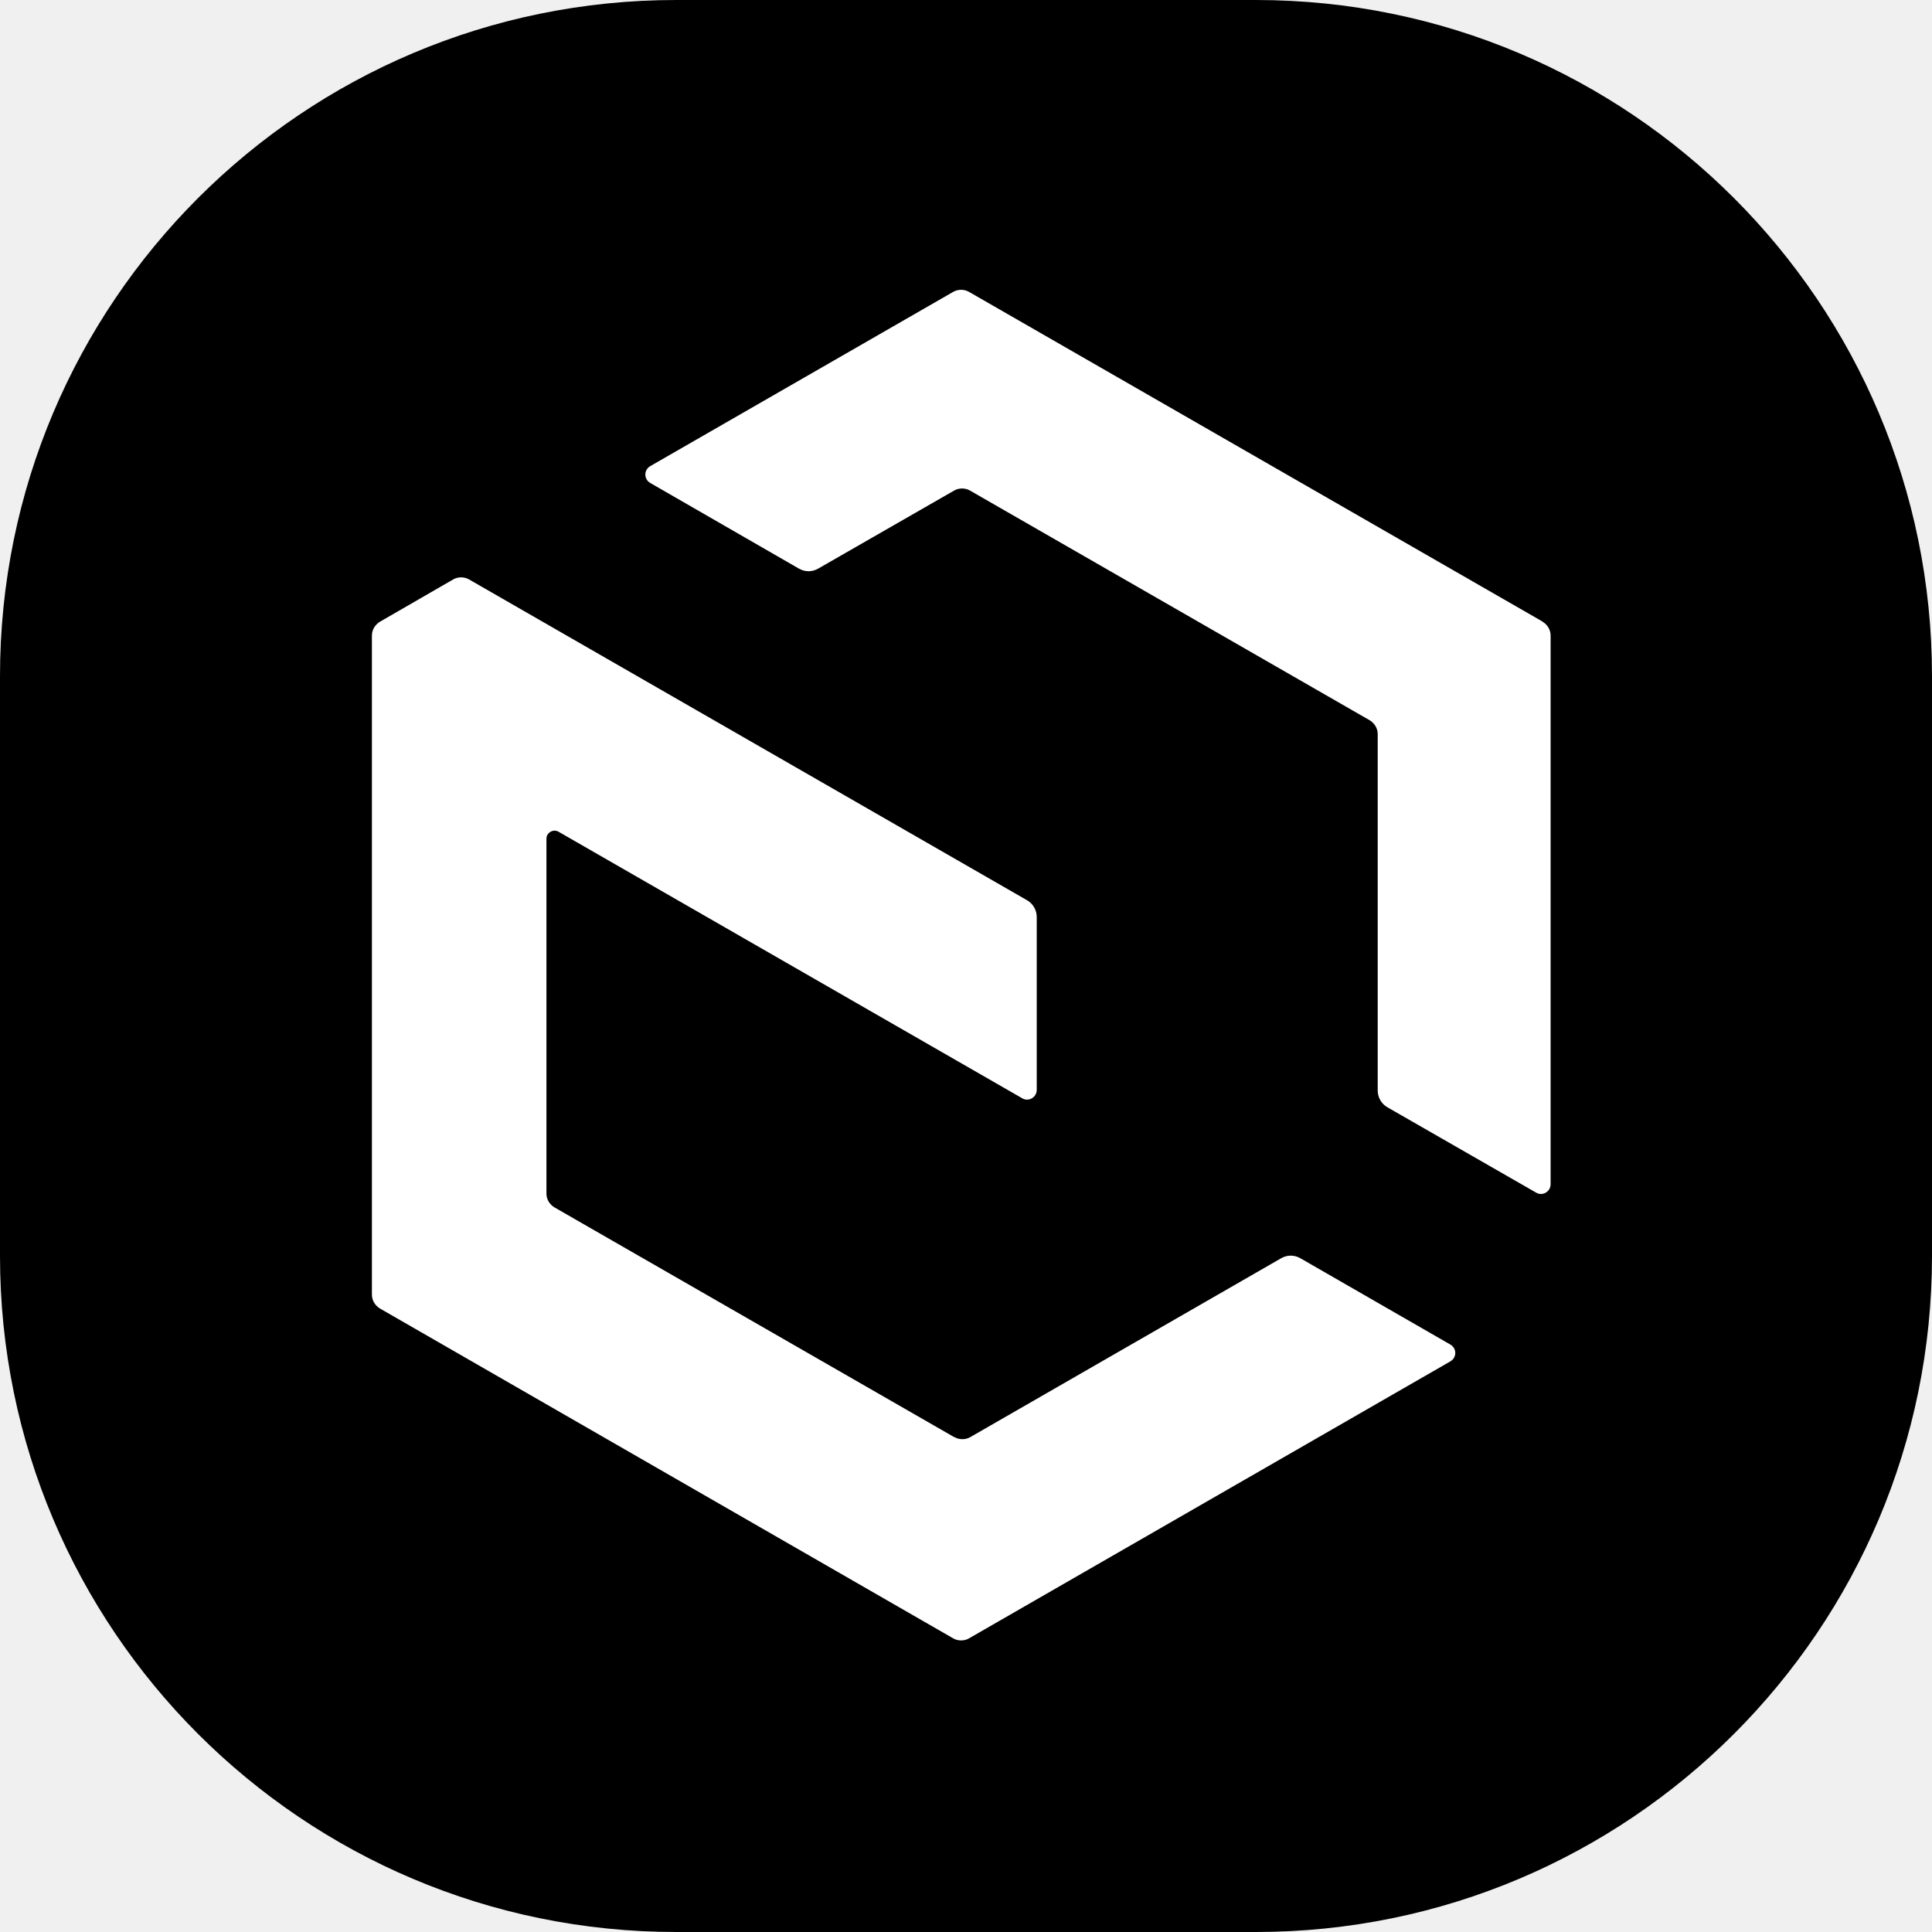
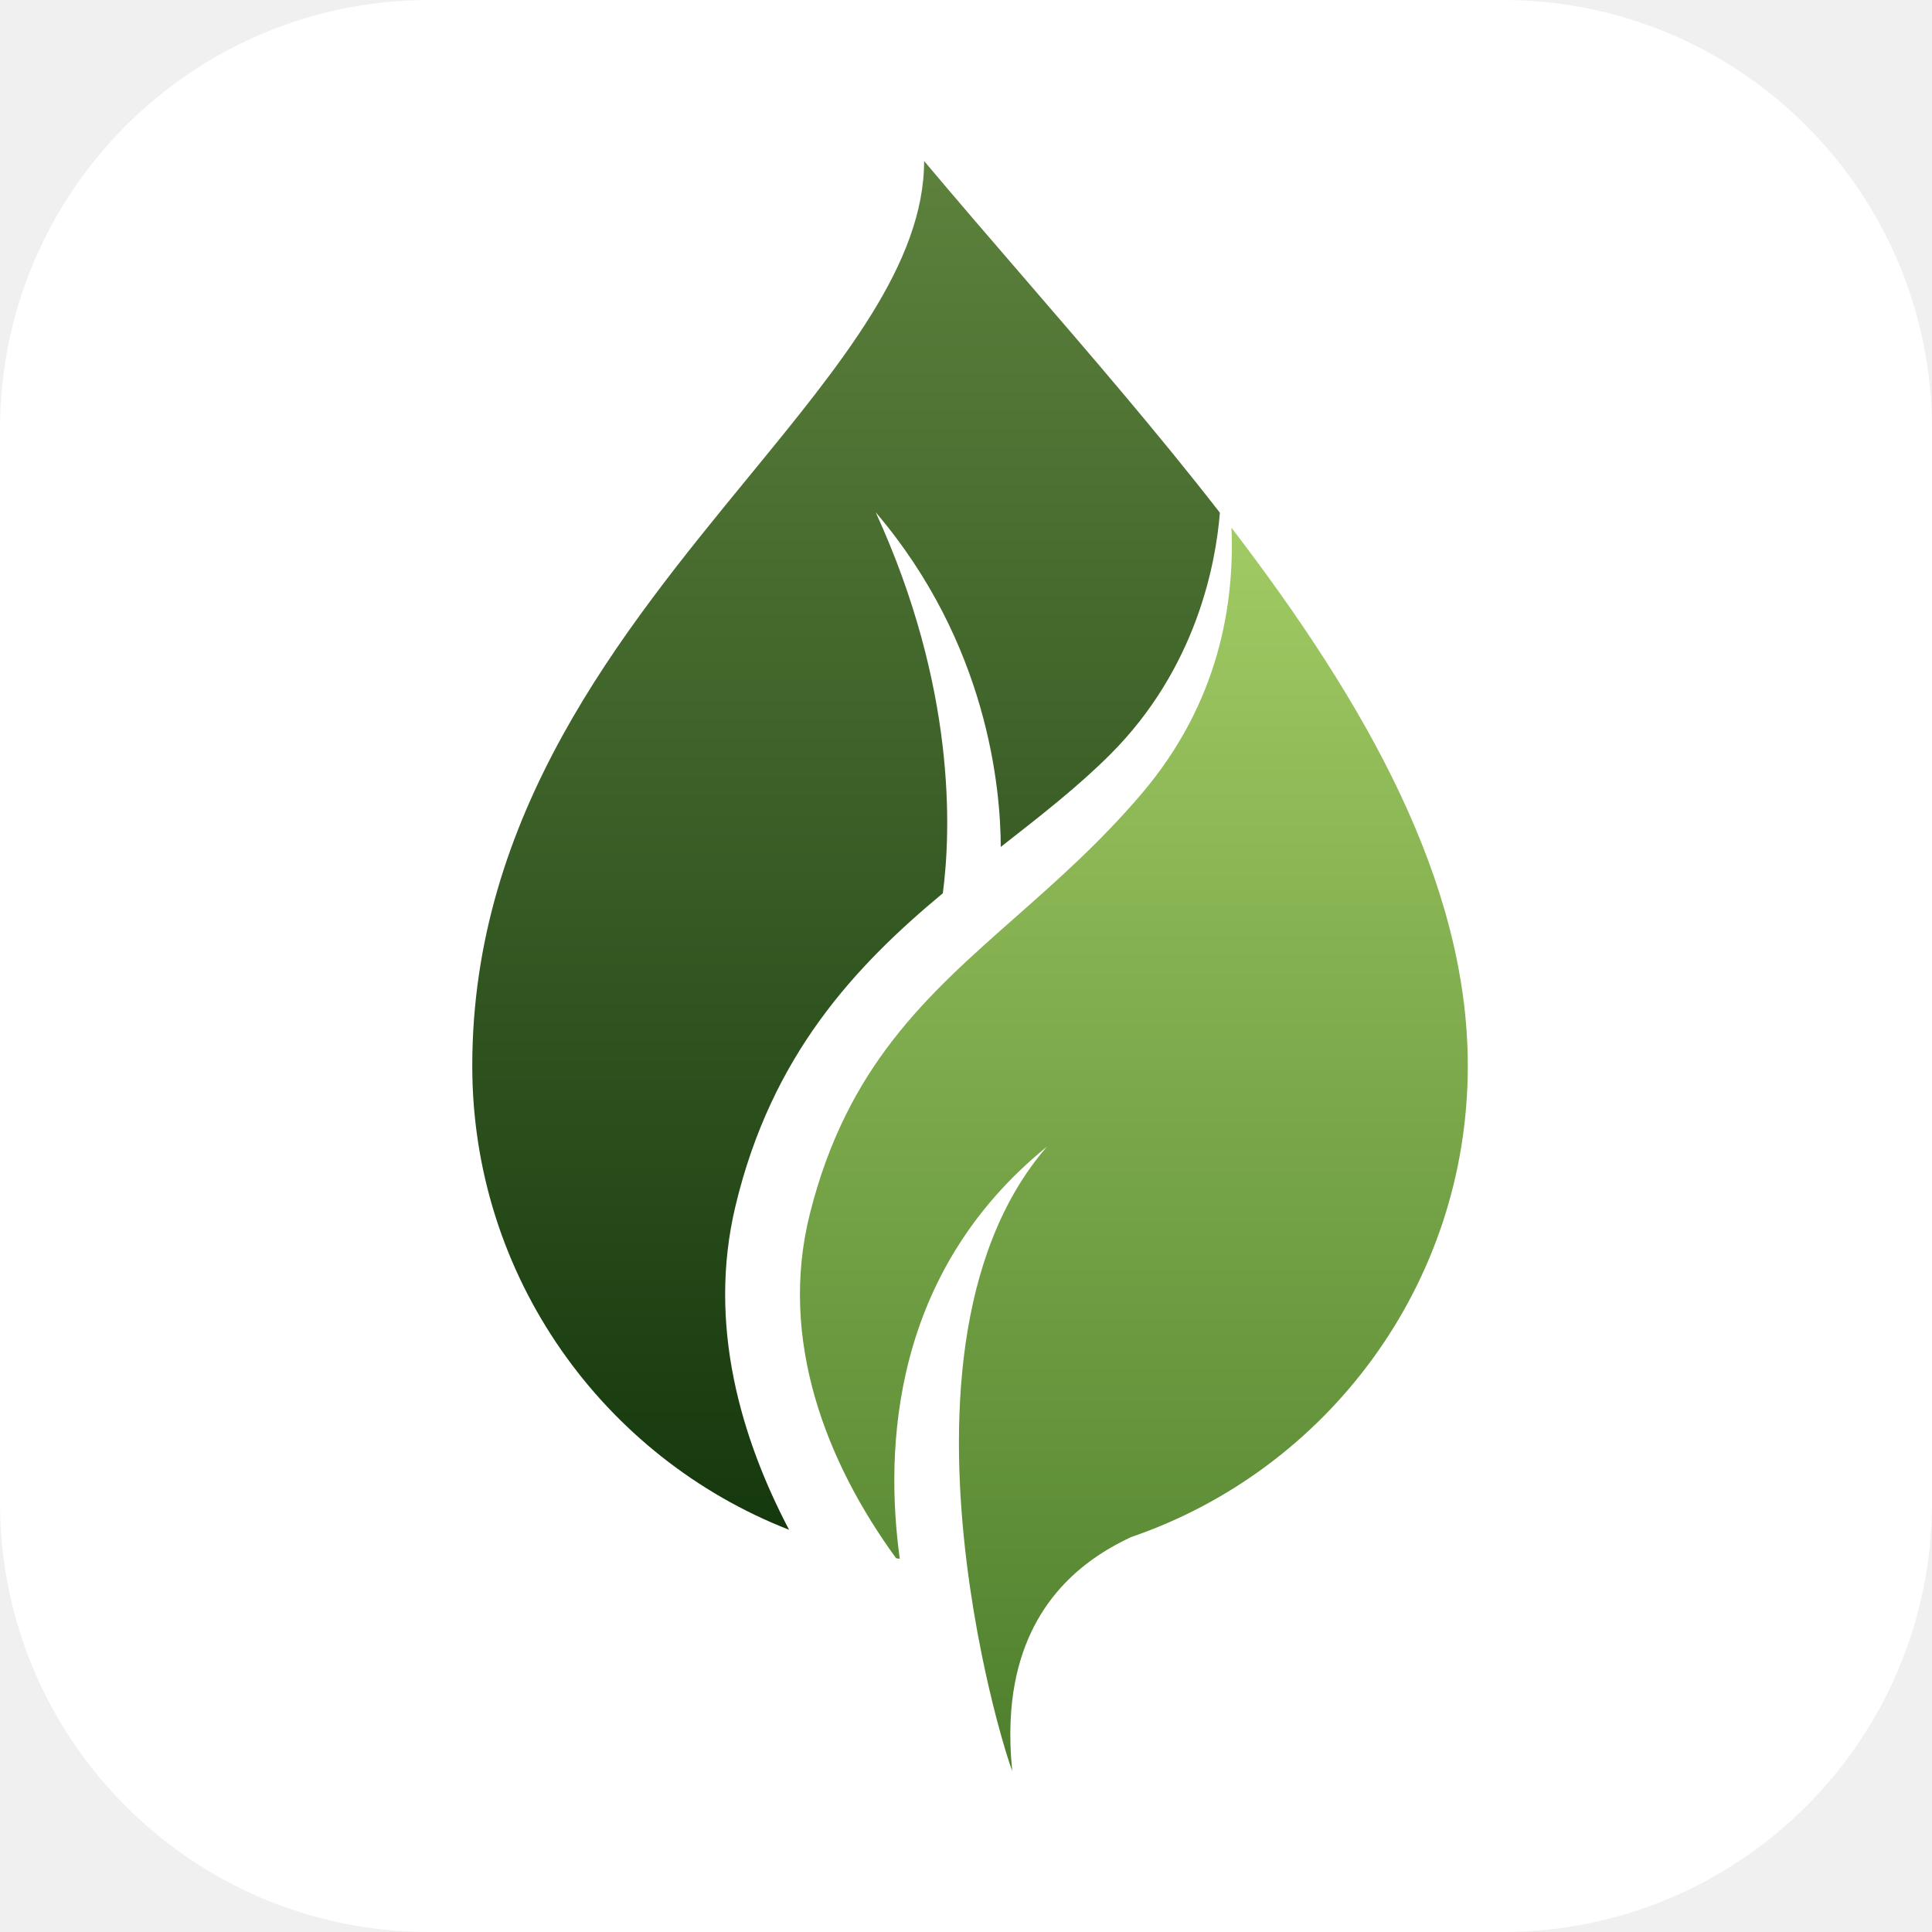
- <svg xmlns="http://www.w3.org/2000/svg" version="1.1" width="1000" height="1000">
-   <style>
-     #light-icon {
-       display: inline;
-     }
-     #dark-icon {
-       display: none;
-     }
- 
-     @media (prefers-color-scheme: dark) {
-       #light-icon {
-         display: none;
-       }
-       #dark-icon {
-         display: inline;
-       }
-     }
-   </style>
-   <g id="light-icon">
-     <svg version="1.1" width="1000" height="1000">
-       <g clip-path="url(#SvgjsClipPath1059)">
-         <rect width="1000" height="1000" fill="#000000" />
-         <g transform="matrix(5,0,0,5,192.5,150)">
-           <svg version="1.1" width="123" height="140">
-             <svg width="123" height="140" viewBox="0 0 123 140" fill="none">
-               <path d="M60.257 118.758L18.904 94.992C18.402 94.692 18.067 94.158 18.067 93.558V56.825C18.067 56.192 18.77 55.792 19.305 56.092L67.316 83.692C67.986 84.092 68.822 83.592 68.822 82.825V64.925C68.822 64.225 68.454 63.558 67.818 63.192L10.071 29.992C9.569 29.692 8.9 29.692 8.398 29.992L0.836 34.358C0.335 34.658 0 35.192 0 35.792V104.025C0 104.625 0.335 105.158 0.836 105.458L60.157 139.592C60.658 139.892 61.328 139.892 61.829 139.592L111.647 110.925C112.317 110.525 112.317 109.592 111.647 109.192L96.123 100.258C95.487 99.892 94.751 99.892 94.116 100.258L61.963 118.758C61.461 119.058 60.792 119.058 60.29 118.758H60.257Z" fill="white" />
-               <path d="M121.149 34.325L61.829 0.225C61.328 -0.075 60.658 -0.075 60.157 0.225L28.807 18.258C28.138 18.658 28.138 19.592 28.807 19.992L44.197 28.858C44.833 29.225 45.569 29.225 46.205 28.858L60.257 20.792C60.759 20.492 61.428 20.492 61.93 20.792L103.283 44.558C103.785 44.858 104.12 45.392 104.12 45.992V82.892C104.12 83.592 104.488 84.258 105.123 84.625L120.514 93.458C121.183 93.858 122.019 93.358 122.019 92.592V35.792C122.019 35.192 121.685 34.658 121.183 34.358L121.149 34.325Z" fill="white" />
-             </svg>
-           </svg>
-         </g>
-       </g>
-       <defs>
-         <clipPath id="SvgjsClipPath1059">
-           <rect width="1000" height="1000" x="0" y="0" rx="350" ry="350" />
-         </clipPath>
-       </defs>
-     </svg>
-   </g>
-   <g id="dark-icon">
-     <svg version="1.1" width="1000" height="1000">
-       <g clip-path="url(#SvgjsClipPath1060)">
-         <rect width="1000" height="1000" fill="#000000" />
-         <g transform="matrix(5,0,0,5,192.5,150)">
-           <svg version="1.1" width="123" height="140">
-             <svg width="123" height="140" viewBox="0 0 123 140" fill="none">
-               <path d="M60.257 118.758L18.904 94.992C18.402 94.692 18.067 94.158 18.067 93.558V56.825C18.067 56.192 18.77 55.792 19.305 56.092L67.316 83.692C67.986 84.092 68.822 83.592 68.822 82.825V64.925C68.822 64.225 68.454 63.558 67.818 63.192L10.071 29.992C9.569 29.692 8.9 29.692 8.398 29.992L0.836 34.358C0.335 34.658 0 35.192 0 35.792V104.025C0 104.625 0.335 105.158 0.836 105.458L60.157 139.592C60.658 139.892 61.328 139.892 61.829 139.592L111.647 110.925C112.317 110.525 112.317 109.592 111.647 109.192L96.123 100.258C95.487 99.892 94.751 99.892 94.116 100.258L61.963 118.758C61.461 119.058 60.792 119.058 60.29 118.758H60.257Z" fill="white" />
-               <path d="M121.149 34.325L61.829 0.225C61.328 -0.075 60.658 -0.075 60.157 0.225L28.807 18.258C28.138 18.658 28.138 19.592 28.807 19.992L44.197 28.858C44.833 29.225 45.569 29.225 46.205 28.858L60.257 20.792C60.759 20.492 61.428 20.492 61.93 20.792L103.283 44.558C103.785 44.858 104.12 45.392 104.12 45.992V82.892C104.12 83.592 104.488 84.258 105.123 84.625L120.514 93.458C121.183 93.858 122.019 93.358 122.019 92.592V35.792C122.019 35.192 121.685 34.658 121.183 34.358L121.149 34.325Z" fill="white" />
-             </svg>
-           </svg>
-         </g>
-       </g>
-       <defs>
-         <clipPath id="SvgjsClipPath1060">
-           <rect width="1000" height="1000" x="0" y="0" rx="350" ry="350" />
-         </clipPath>
-       </defs>
-     </svg>
-   </g>
+ <svg xmlns="http://www.w3.org/2000/svg" width="180" height="180" viewBox="0 0 180 180" fill="none">
+   <rect width="180" height="180" rx="40" fill="white" />
+   <path d="M136.752 99.31C136.752 119.672 123.629 136.97 105.379 143.206C101.626 144.964 96.091 148.581 94.543 156.873C94.343 157.945 94.21 159.095 94.156 160.329C94.093 161.768 94.137 163.322 94.308 165C94.025 164.251 93.472 162.52 92.835 160.08C92.397 158.404 91.92 156.393 91.462 154.136C91.202 152.854 90.949 151.493 90.713 150.068C90.481 148.664 90.265 147.198 90.077 145.685C88.486 132.903 88.859 116.831 97.547 106.827C83.072 118.569 82.415 134.933 83.83 145.228C83.716 145.212 83.601 145.195 83.487 145.178C77.016 136.29 72.495 124.85 75.457 113.072C78.918 99.311 86.388 92.714 94.596 85.466C98.46 82.054 102.487 78.498 106.336 73.982C113.644 65.409 115.017 56.153 114.736 49.172C127.172 65.413 136.752 82.126 136.752 99.31Z" fill="url(#paint0_linear_2010_30)" />
+   <path d="M113.653 47.767C113.278 52.477 111.492 62.234 103.445 70.281C100.493 73.233 97.067 75.912 93.518 78.688L93.238 78.906C93.229 73.553 92.059 60.007 81.587 47.729C89.079 64.077 88.611 77.353 87.843 83.22C79.702 89.993 71.884 98.27 68.518 112.379C65.877 123.446 69.076 134.07 73.516 142.526C56.239 135.781 44 118.975 44 99.31C44 75.84 57.914 58.867 69.743 44.438C78.49 33.768 86.097 24.488 86.097 15C89.123 18.602 92.253 22.23 95.405 25.883C101.616 33.08 107.911 40.375 113.653 47.767Z" fill="url(#paint1_linear_2010_30)" />
+   <defs>
+     <linearGradient id="paint0_linear_2010_30" x1="90.376" y1="15" x2="90.376" y2="165" gradientUnits="userSpaceOnUse">
+       <stop stop-color="#B9E173" />
+       <stop offset="1" stop-color="#4E7F2D" />
+     </linearGradient>
+     <linearGradient id="paint1_linear_2010_30" x1="90.376" y1="15" x2="90.376" y2="165" gradientUnits="userSpaceOnUse">
+       <stop stop-color="#5D823D" />
+       <stop offset="1" stop-color="#082B05" />
+     </linearGradient>
+   </defs>
</svg>
